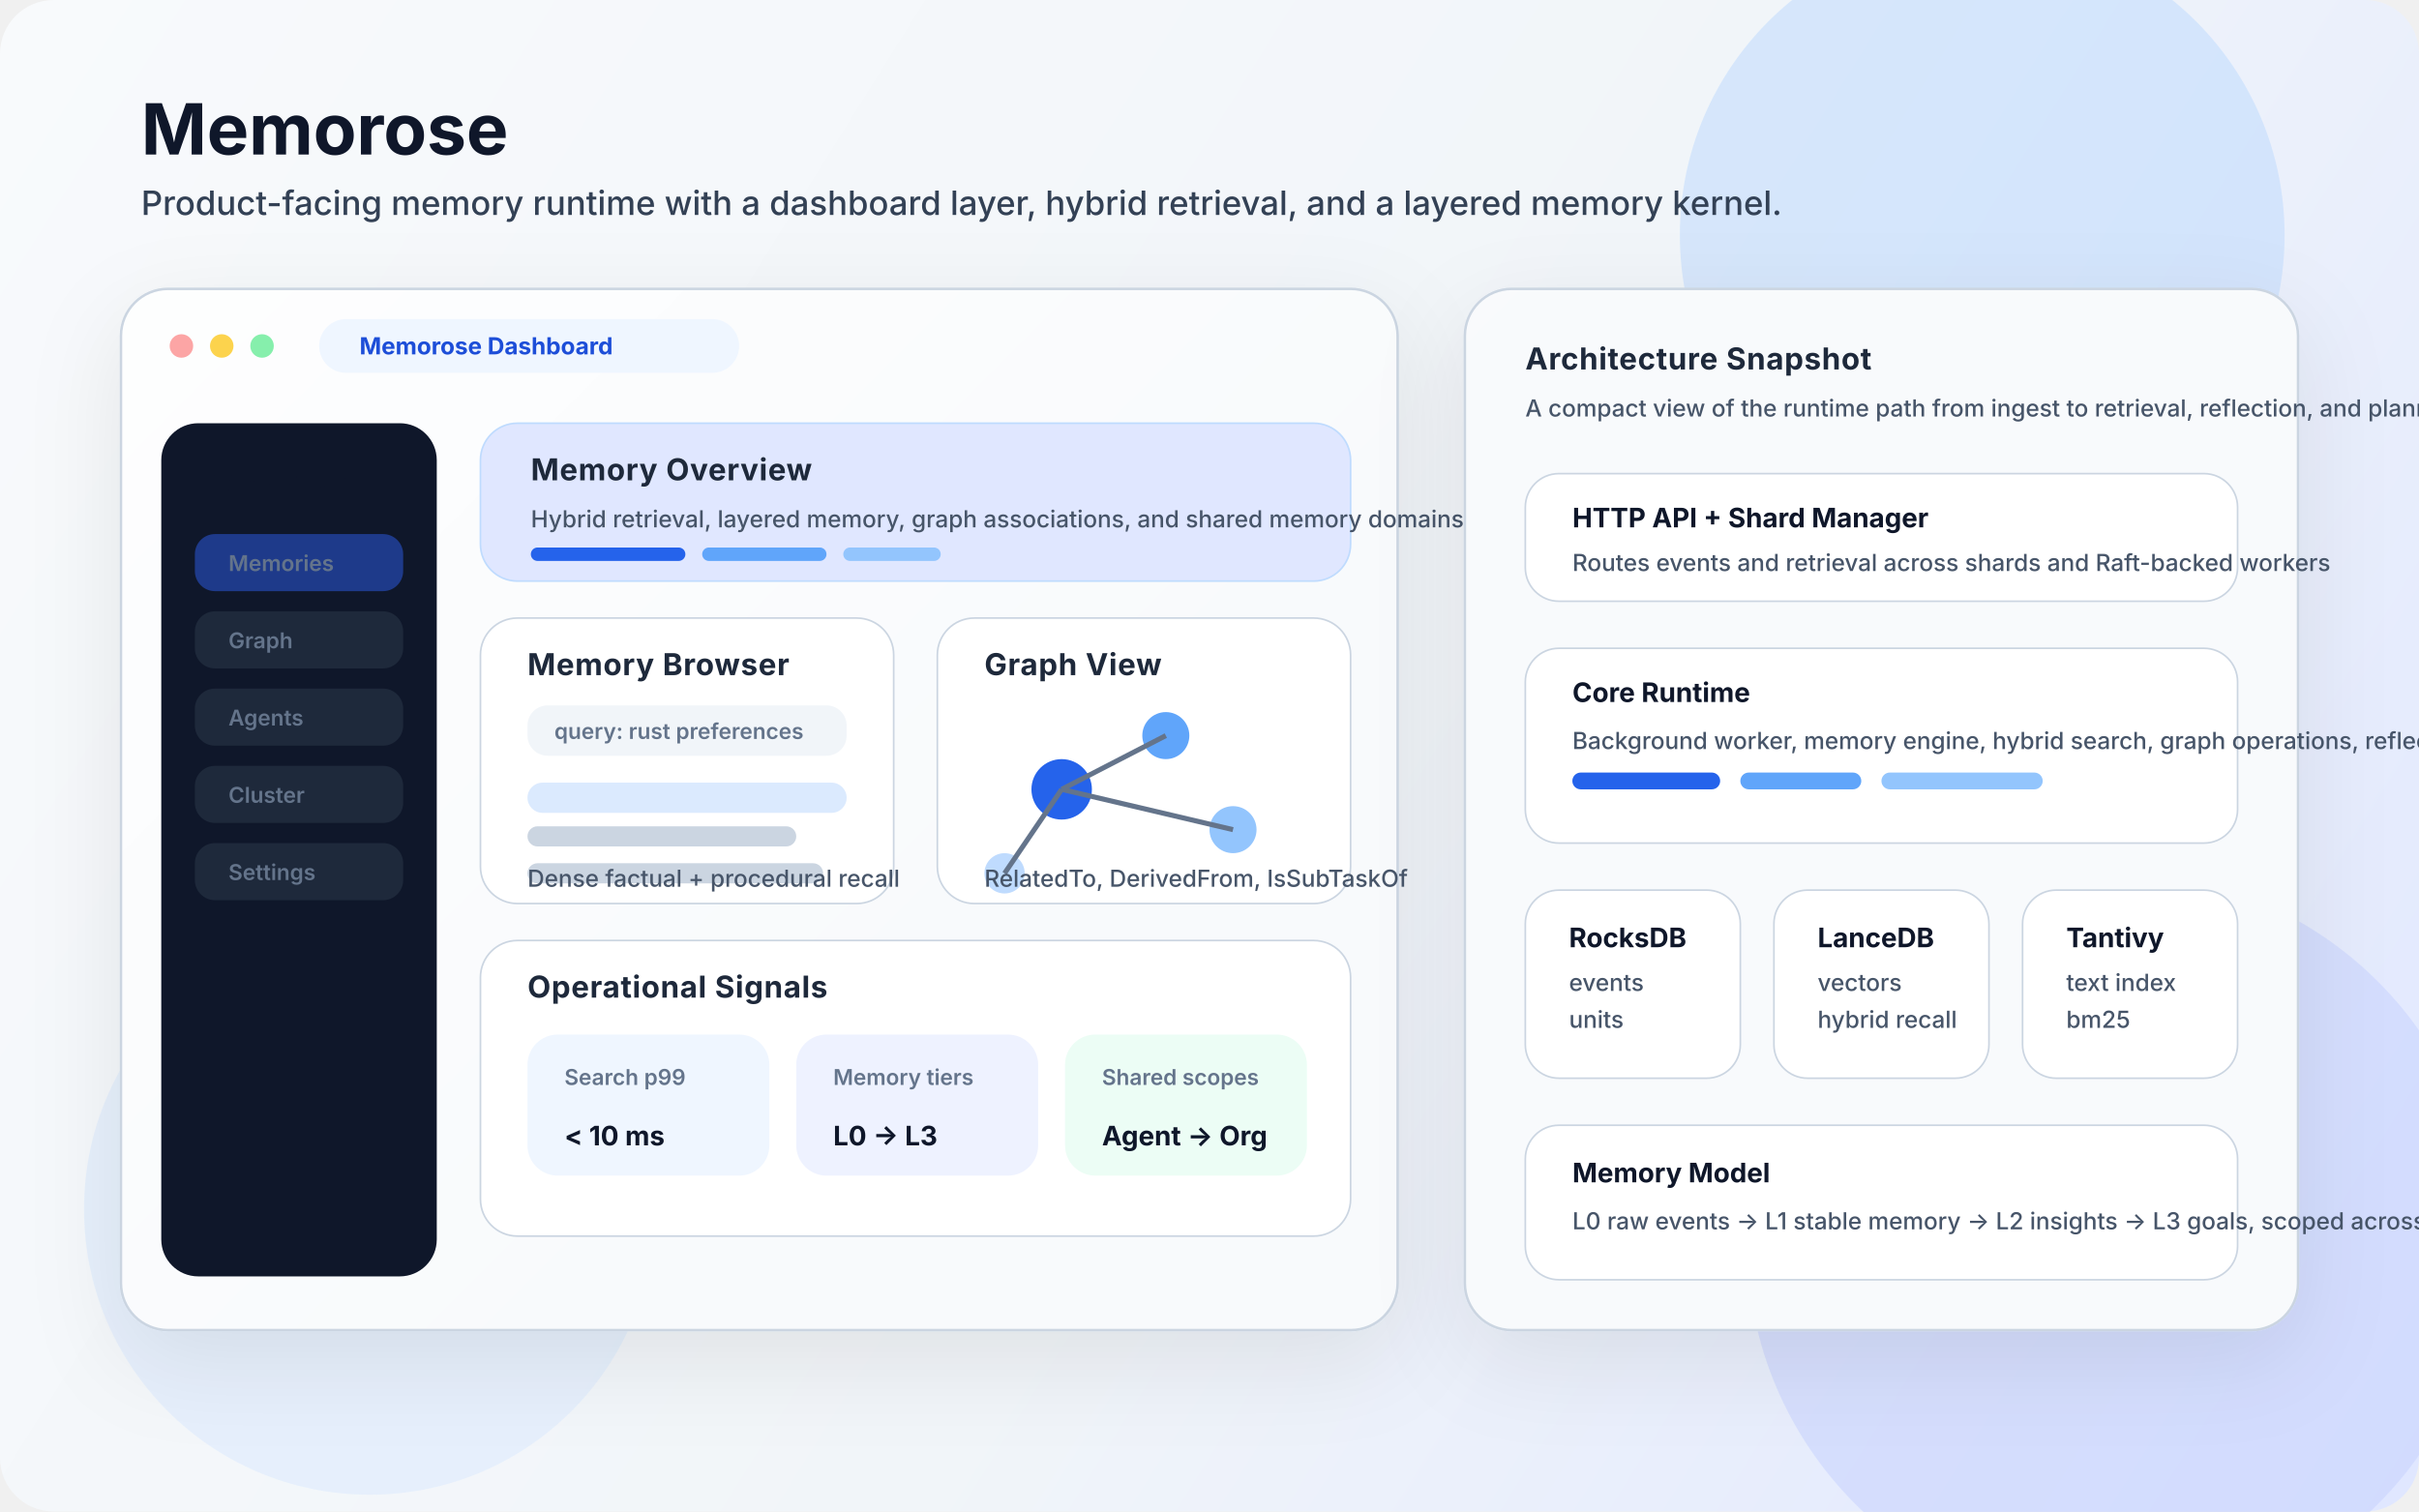
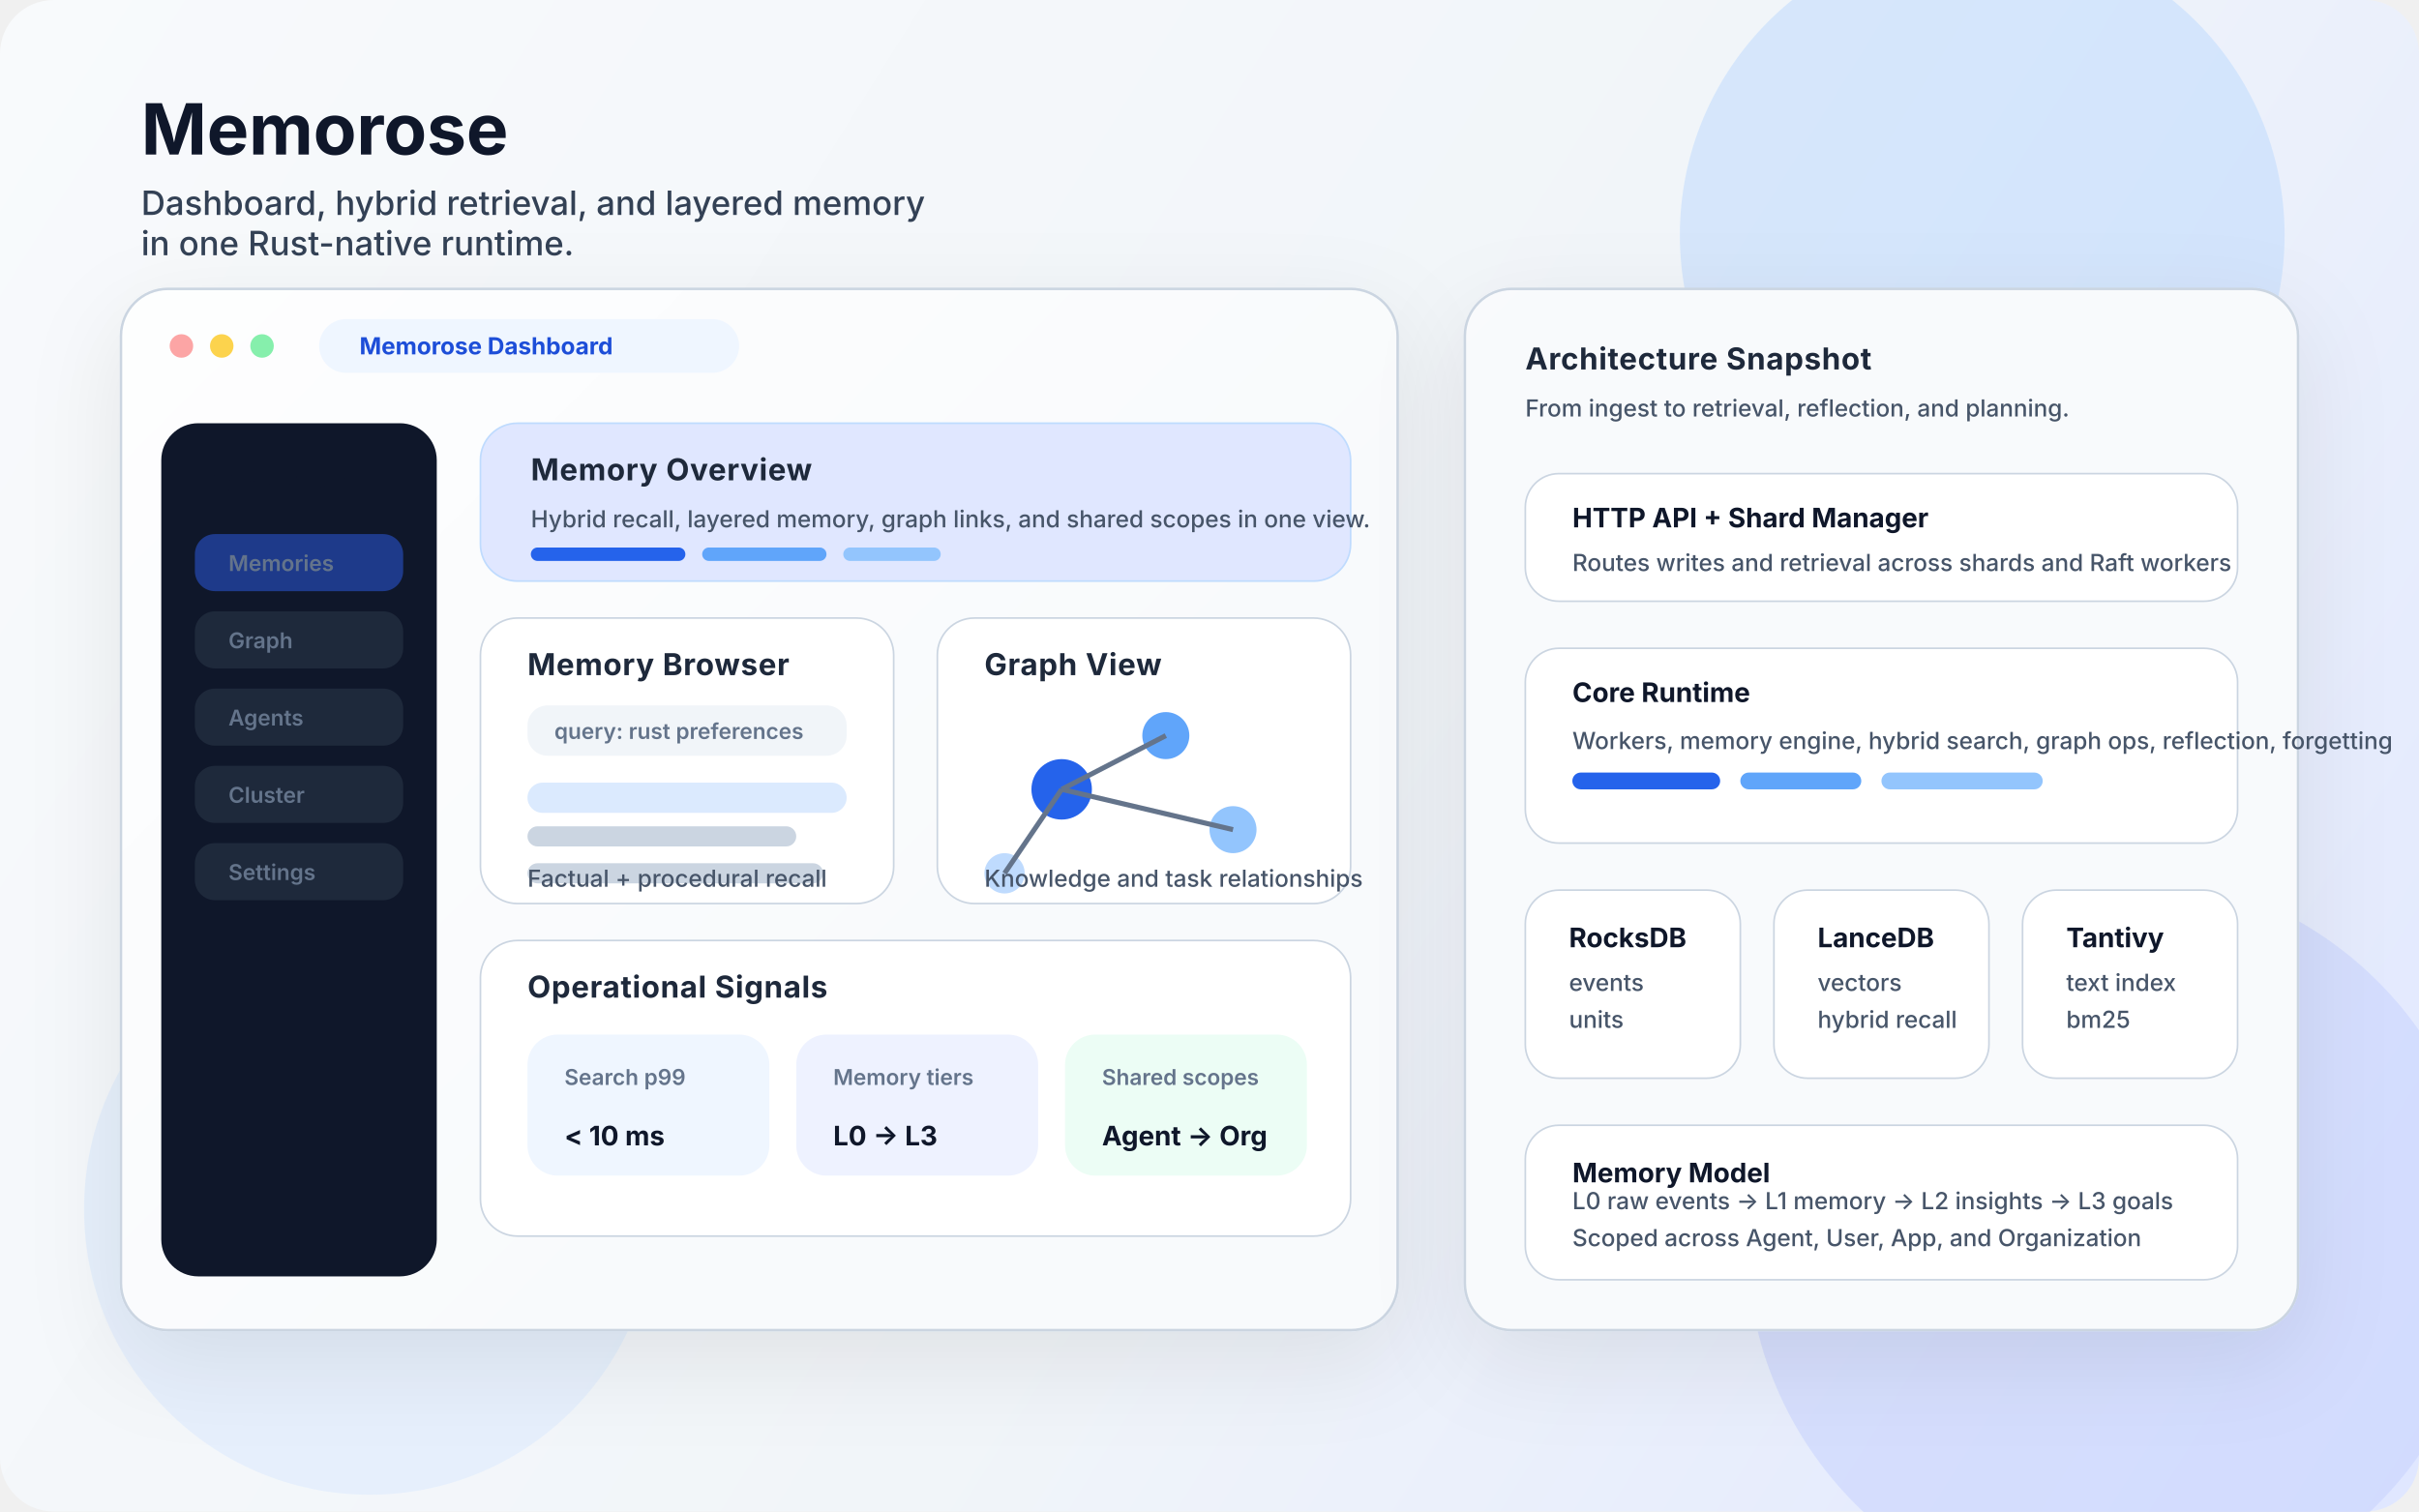
<svg xmlns="http://www.w3.org/2000/svg" width="1440" height="900" viewBox="0 0 1440 900" fill="none">
  <defs>
    <linearGradient id="bg" x1="0" y1="0" x2="1440" y2="900" gradientUnits="userSpaceOnUse">
      <stop stop-color="#F8FAFC" />
      <stop offset="0.55" stop-color="#F1F5F9" />
      <stop offset="1" stop-color="#E0E7FF" />
    </linearGradient>
    <linearGradient id="panel" x1="0" y1="0" x2="580" y2="580" gradientUnits="userSpaceOnUse">
      <stop stop-color="#FFFFFF" />
      <stop offset="1" stop-color="#F8FAFC" />
    </linearGradient>
    <linearGradient id="accent" x1="0" y1="0" x2="320" y2="120" gradientUnits="userSpaceOnUse">
      <stop stop-color="#DBEAFE" />
      <stop offset="1" stop-color="#E0E7FF" />
    </linearGradient>
    <filter id="shadow" x="0" y="0" width="1440" height="900" filterUnits="userSpaceOnUse" color-interpolation-filters="sRGB">
      <feDropShadow dx="0" dy="18" stdDeviation="28" flood-color="#0F172A" flood-opacity="0.08" />
    </filter>
    <style>
      .title { font: 700 42px ui-sans-serif, -apple-system, BlinkMacSystemFont, "Segoe UI", sans-serif; fill: #0F172A; }
      .subtitle { font: 500 20px ui-sans-serif, -apple-system, BlinkMacSystemFont, "Segoe UI", sans-serif; fill: #334155; }
      .section { font: 700 18px ui-sans-serif, -apple-system, BlinkMacSystemFont, "Segoe UI", sans-serif; fill: #1E293B; letter-spacing: 0.4px; }
      .chip { font: 700 14px ui-sans-serif, -apple-system, BlinkMacSystemFont, "Segoe UI", sans-serif; fill: #1D4ED8; }
      .label { font: 700 16px ui-sans-serif, -apple-system, BlinkMacSystemFont, "Segoe UI", sans-serif; fill: #0F172A; }
      .body { font: 500 14px ui-sans-serif, -apple-system, BlinkMacSystemFont, "Segoe UI", sans-serif; fill: #475569; }
      .small { font: 600 13px ui-sans-serif, -apple-system, BlinkMacSystemFont, "Segoe UI", sans-serif; fill: #64748B; }
    </style>
  </defs>
  <rect width="1440" height="900" rx="32" fill="url(#bg)" />
  <g opacity="0.55">
    <circle cx="1180" cy="140" r="180" fill="#BFDBFE" />
    <circle cx="1260" cy="740" r="220" fill="#C7D2FE" />
    <circle cx="220" cy="720" r="170" fill="#DBEAFE" />
  </g>
  <text x="84" y="92" class="title">Memorose</text>
-   <text x="84" y="128" class="subtitle">Product-facing memory runtime with a dashboard layer, hybrid retrieval, and a layered memory kernel.</text>
+   <text x="84" y="128" class="subtitle">
+     <tspan x="84" dy="0">Dashboard, hybrid retrieval, and layered memory</tspan>
+     <tspan x="84" dy="24">in one Rust-native runtime.</tspan>
+   </text>
  <g filter="url(#shadow)">
    <rect x="72" y="172" width="760" height="620" rx="28" fill="url(#panel)" stroke="#CBD5E1" stroke-width="1.5" />
  </g>
  <circle cx="108" cy="206" r="7" fill="#FCA5A5" />
  <circle cx="132" cy="206" r="7" fill="#FCD34D" />
  <circle cx="156" cy="206" r="7" fill="#86EFAC" />
  <rect x="190" y="190" width="250" height="32" rx="16" fill="#EFF6FF" />
  <text x="214" y="211" class="chip">Memorose Dashboard</text>
  <rect x="96" y="252" width="164" height="508" rx="22" fill="#0F172A" />
  <text x="122" y="292" fill="#FFFFFF" class="label">Navigation</text>
  <rect x="116" y="318" width="124" height="34" rx="12" fill="#1E3A8A" />
  <text x="136" y="340" fill="#DBEAFE" class="small">Memories</text>
  <rect x="116" y="364" width="124" height="34" rx="12" fill="#1E293B" />
  <text x="136" y="386" fill="#CBD5E1" class="small">Graph</text>
  <rect x="116" y="410" width="124" height="34" rx="12" fill="#1E293B" />
  <text x="136" y="432" fill="#CBD5E1" class="small">Agents</text>
  <rect x="116" y="456" width="124" height="34" rx="12" fill="#1E293B" />
  <text x="136" y="478" fill="#CBD5E1" class="small">Cluster</text>
  <rect x="116" y="502" width="124" height="34" rx="12" fill="#1E293B" />
  <text x="136" y="524" fill="#CBD5E1" class="small">Settings</text>
  <rect x="286" y="252" width="518" height="94" rx="22" fill="url(#accent)" stroke="#BFDBFE" />
  <text x="316" y="286" class="section">Memory Overview</text>
-   <text x="316" y="314" class="body">Hybrid retrieval, layered memory, graph associations, and shared memory domains in one operational view.</text>
+   <text x="316" y="314" class="body">Hybrid recall, layered memory, graph links, and shared scopes in one view.</text>
  <rect x="316" y="326" width="92" height="8" rx="4" fill="#2563EB" />
  <rect x="418" y="326" width="74" height="8" rx="4" fill="#60A5FA" />
  <rect x="502" y="326" width="58" height="8" rx="4" fill="#93C5FD" />
  <rect x="286" y="368" width="246" height="170" rx="22" fill="#FFFFFF" stroke="#CBD5E1" />
  <text x="314" y="402" class="section">Memory Browser</text>
  <rect x="314" y="420" width="190" height="30" rx="12" fill="#F1F5F9" />
  <text x="330" y="440" class="small">query: rust preferences</text>
  <rect x="314" y="466" width="190" height="18" rx="9" fill="#DBEAFE" />
  <rect x="314" y="492" width="160" height="12" rx="6" fill="#CBD5E1" />
  <rect x="314" y="514" width="176" height="12" rx="6" fill="#CBD5E1" />
-   <text x="314" y="528" class="body">Dense factual + procedural recall</text>
+   <text x="314" y="528" class="body">Factual + procedural recall</text>
  <rect x="558" y="368" width="246" height="170" rx="22" fill="#FFFFFF" stroke="#CBD5E1" />
  <text x="586" y="402" class="section">Graph View</text>
  <circle cx="632" cy="470" r="18" fill="#2563EB" />
  <circle cx="694" cy="438" r="14" fill="#60A5FA" />
  <circle cx="734" cy="494" r="14" fill="#93C5FD" />
  <circle cx="598" cy="520" r="12" fill="#BFDBFE" />
  <line x1="632" y1="470" x2="694" y2="438" stroke="#64748B" stroke-width="3" />
  <line x1="632" y1="470" x2="734" y2="494" stroke="#64748B" stroke-width="3" />
  <line x1="632" y1="470" x2="598" y2="520" stroke="#64748B" stroke-width="3" />
-   <text x="586" y="528" class="body">RelatedTo, DerivedFrom, IsSubTaskOf</text>
+   <text x="586" y="528" class="body">Knowledge and task relationships</text>
  <rect x="286" y="560" width="518" height="176" rx="22" fill="#FFFFFF" stroke="#CBD5E1" />
  <text x="314" y="594" class="section">Operational Signals</text>
  <rect x="314" y="616" width="144" height="84" rx="18" fill="#EFF6FF" />
  <text x="336" y="646" class="small">Search p99</text>
  <text x="336" y="682" class="label">&lt; 10 ms</text>
  <rect x="474" y="616" width="144" height="84" rx="18" fill="#EEF2FF" />
  <text x="496" y="646" class="small">Memory tiers</text>
  <text x="496" y="682" class="label">L0 → L3</text>
  <rect x="634" y="616" width="144" height="84" rx="18" fill="#ECFDF5" />
  <text x="656" y="646" class="small">Shared scopes</text>
  <text x="656" y="682" class="label">Agent → Org</text>
  <g filter="url(#shadow)">
    <rect x="872" y="172" width="496" height="620" rx="28" fill="url(#panel)" stroke="#CBD5E1" stroke-width="1.5" />
  </g>
  <text x="908" y="220" class="section">Architecture Snapshot</text>
-   <text x="908" y="248" class="body">A compact view of the runtime path from ingest to retrieval, reflection, and planning.</text>
+   <text x="908" y="248" class="body">From ingest to retrieval, reflection, and planning.</text>
  <rect x="908" y="282" width="424" height="76" rx="20" fill="#FFFFFF" stroke="#CBD5E1" />
  <text x="936" y="314" class="label">HTTP API + Shard Manager</text>
-   <text x="936" y="340" class="body">Routes events and retrieval across shards and Raft-backed workers</text>
+   <text x="936" y="340" class="body">Routes writes and retrieval across shards and Raft workers</text>
  <rect x="908" y="386" width="424" height="116" rx="20" fill="#FFFFFF" stroke="#CBD5E1" />
  <text x="936" y="418" class="label">Core Runtime</text>
-   <text x="936" y="446" class="body">Background worker, memory engine, hybrid search, graph operations, reflection, forgetting</text>
+   <text x="936" y="446" class="body">Workers, memory engine, hybrid search, graph ops, reflection, forgetting</text>
  <rect x="936" y="460" width="88" height="10" rx="5" fill="#2563EB" />
  <rect x="1036" y="460" width="72" height="10" rx="5" fill="#60A5FA" />
  <rect x="1120" y="460" width="96" height="10" rx="5" fill="#93C5FD" />
  <rect x="908" y="530" width="128" height="112" rx="20" fill="#FFFFFF" stroke="#CBD5E1" />
  <text x="934" y="564" class="label">RocksDB</text>
  <text x="934" y="590" class="body">events</text>
  <text x="934" y="612" class="body">units</text>
  <rect x="1056" y="530" width="128" height="112" rx="20" fill="#FFFFFF" stroke="#CBD5E1" />
  <text x="1082" y="564" class="label">LanceDB</text>
  <text x="1082" y="590" class="body">vectors</text>
  <text x="1082" y="612" class="body">hybrid recall</text>
  <rect x="1204" y="530" width="128" height="112" rx="20" fill="#FFFFFF" stroke="#CBD5E1" />
  <text x="1230" y="564" class="label">Tantivy</text>
  <text x="1230" y="590" class="body">text index</text>
  <text x="1230" y="612" class="body">bm25</text>
  <rect x="908" y="670" width="424" height="92" rx="20" fill="#FFFFFF" stroke="#CBD5E1" />
  <text x="936" y="704" class="label">Memory Model</text>
-   <text x="936" y="732" class="body">L0 raw events → L1 stable memory → L2 insights → L3 goals, scoped across Agent, User, App, Organization</text>
+   <text x="936" y="720" class="body">
+     <tspan x="936" dy="0">L0 raw events → L1 memory → L2 insights → L3 goals</tspan>
+     <tspan x="936" dy="22">Scoped across Agent, User, App, and Organization</tspan>
+   </text>
</svg>
